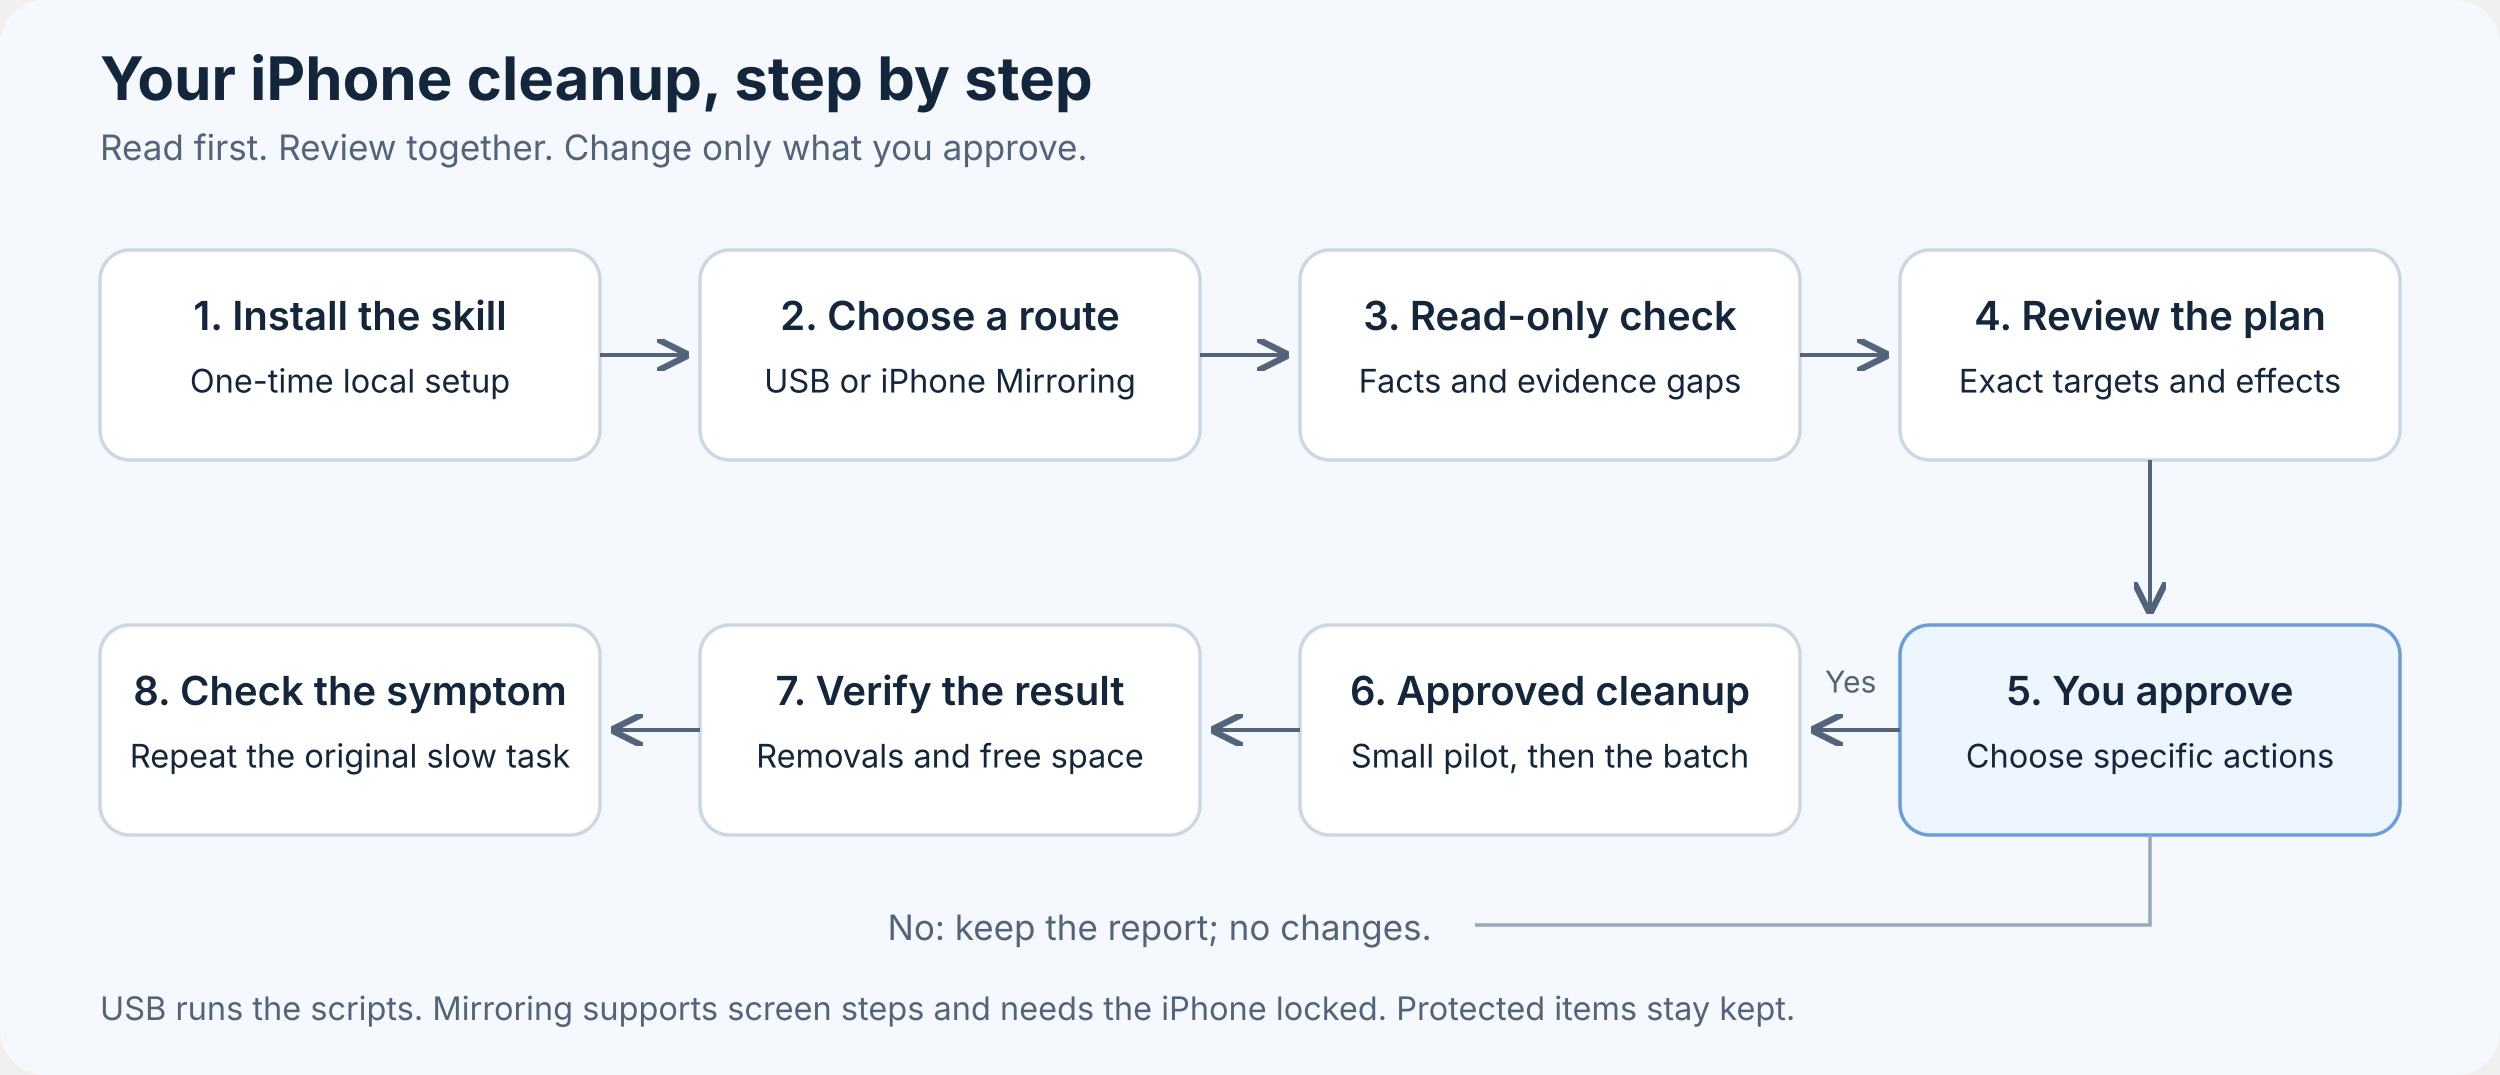
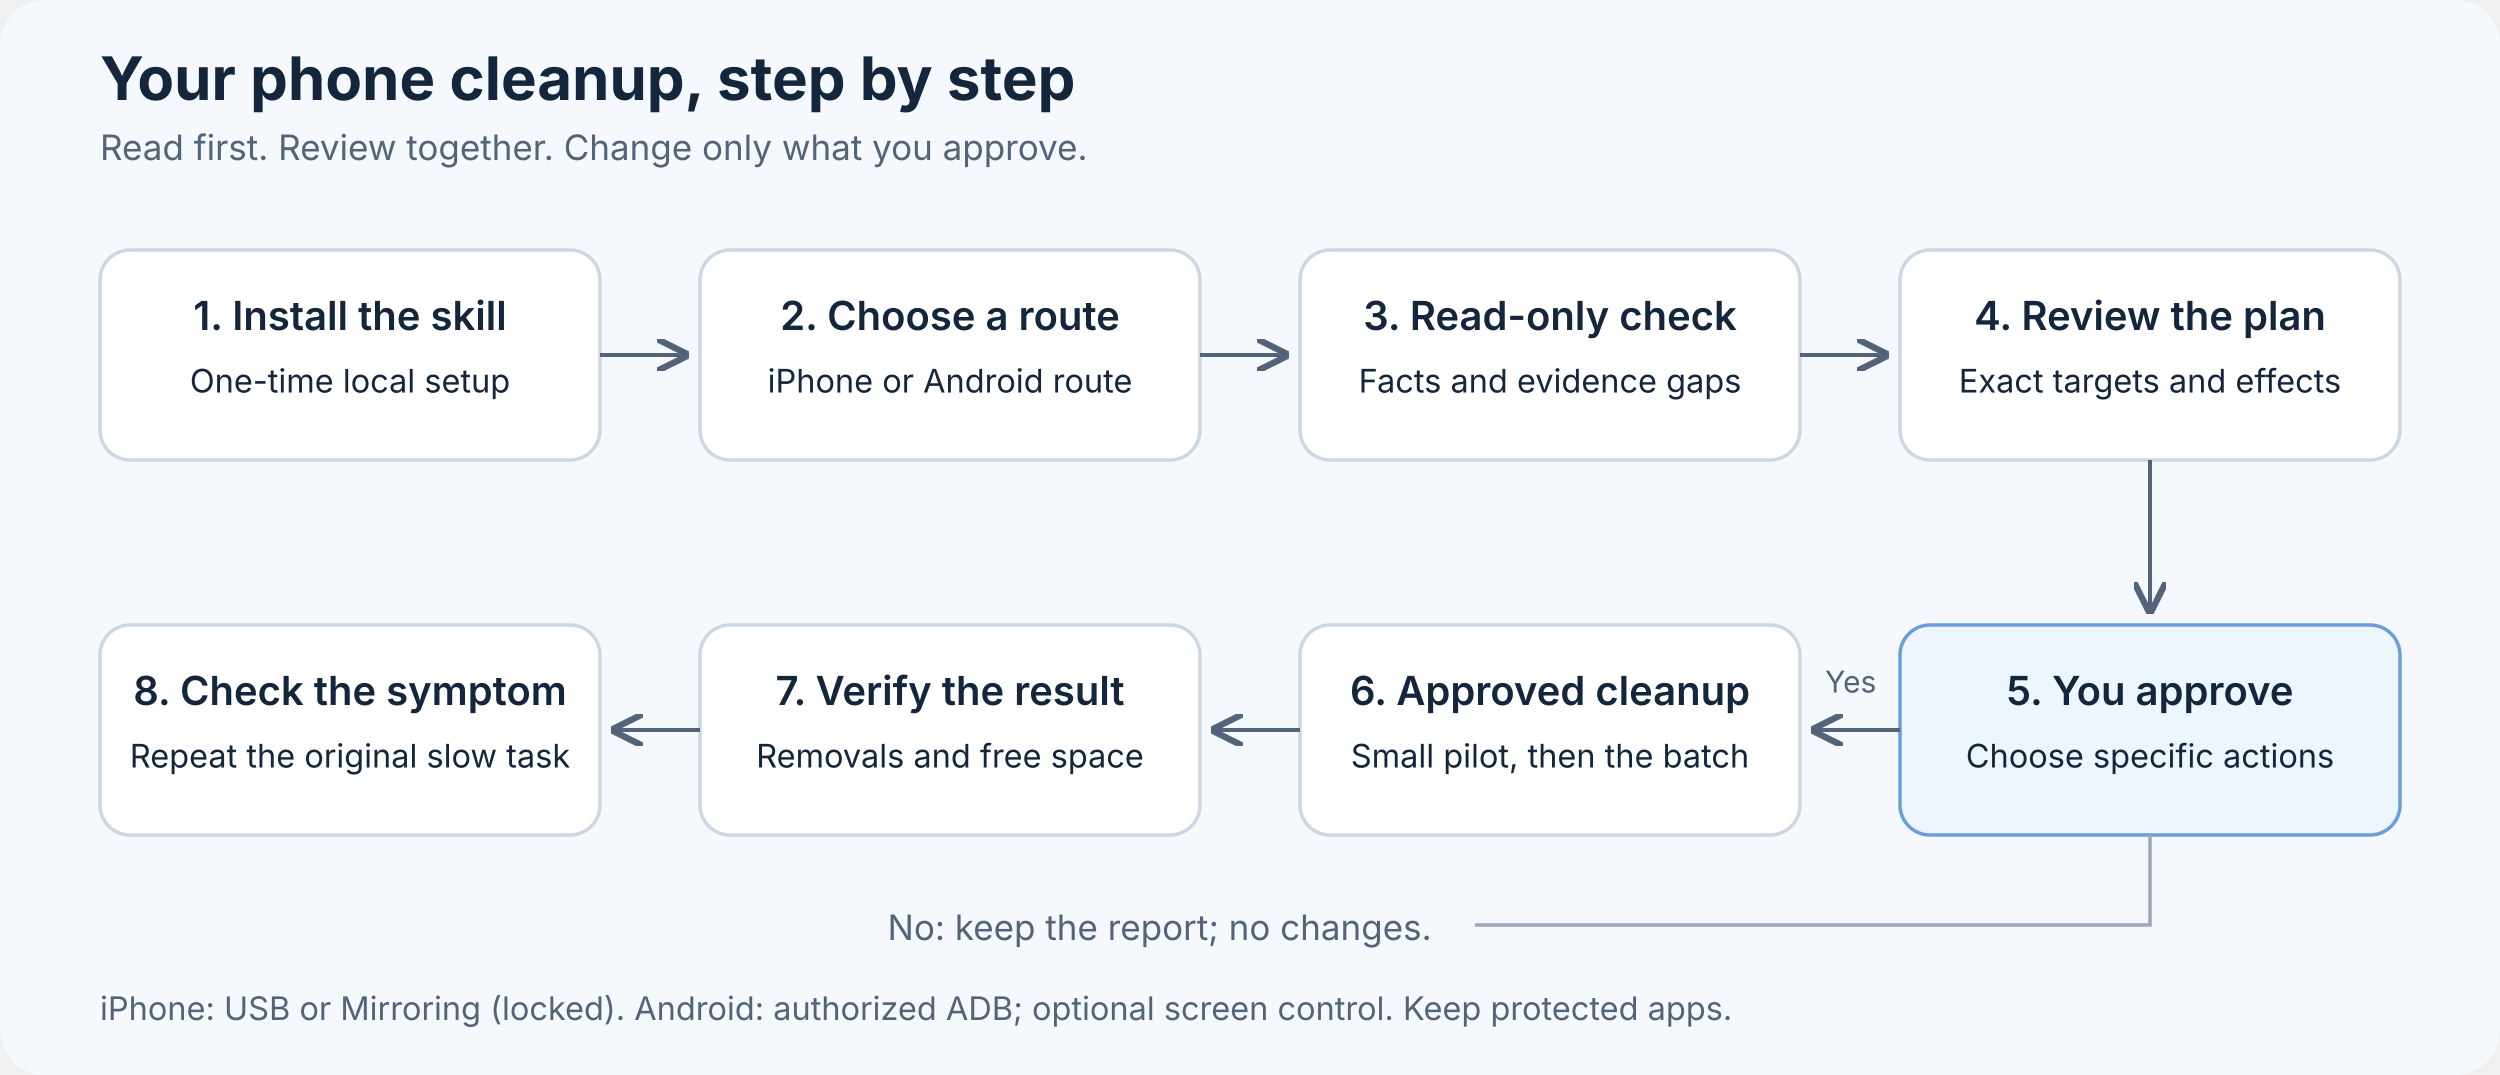
<svg xmlns="http://www.w3.org/2000/svg" width="1000" height="430" viewBox="0 0 1000 430" role="img" aria-labelledby="title desc">
  <defs>
    <marker id="arrow" markerWidth="8" markerHeight="8" refX="7" refY="4" orient="auto">
      <path d="M0 0 L8 4 L0 8" fill="none" stroke="#53647a" stroke-width="1.6" />
    </marker>
  </defs>
  <rect width="1000" height="430" rx="18" fill="#f5f8fc" />
  <g font-family="-apple-system, BlinkMacSystemFont, Segoe UI, sans-serif" fill="#14263b">
-     <text x="40" y="40" font-size="24" font-weight="700">Your iPhone cleanup, step by step</text>
+     <text x="40" y="40" font-size="24" font-weight="700">Your phone cleanup, step by step</text>
    <text x="40" y="64" font-size="14" fill="#53647a">Read first. Review together. Change only what you approve.</text>
    <g fill="#fff" stroke="#ccd7e4" stroke-width="1.4">
      <rect x="40" y="100" width="200" height="84" rx="12" />
      <rect x="280" y="100" width="200" height="84" rx="12" />
      <rect x="520" y="100" width="200" height="84" rx="12" />
      <rect x="760" y="100" width="200" height="84" rx="12" />
      <rect x="760" y="250" width="200" height="84" rx="12" fill="#edf5ff" stroke="#6a9dda" />
      <rect x="520" y="250" width="200" height="84" rx="12" />
      <rect x="280" y="250" width="200" height="84" rx="12" />
      <rect x="40" y="250" width="200" height="84" rx="12" />
    </g>
    <g font-size="16" text-anchor="middle" font-weight="600">
      <text x="140" y="132">1. Install the skill</text>
      <text x="140" y="157" font-size="13" font-weight="400">One-time local setup</text>
      <text x="380" y="132">2. Choose a route</text>
-       <text x="380" y="157" font-size="13" font-weight="400">USB or iPhone Mirroring</text>
+       <text x="380" y="157" font-size="13" font-weight="400">iPhone or Android route</text>
      <text x="620" y="132">3. Read-only check</text>
      <text x="620" y="157" font-size="13" font-weight="400">Facts and evidence gaps</text>
      <text x="860" y="132">4. Review the plan</text>
      <text x="860" y="157" font-size="13" font-weight="400">Exact targets and effects</text>
      <text x="860" y="282">5. You approve</text>
      <text x="860" y="307" font-size="13" font-weight="400">Choose specific actions</text>
      <text x="620" y="282">6. Approved cleanup</text>
      <text x="620" y="307" font-size="13" font-weight="400">Small pilot, then the batch</text>
      <text x="380" y="282">7. Verify the result</text>
      <text x="380" y="307" font-size="13" font-weight="400">Removals and free space</text>
      <text x="140" y="282">8. Check the symptom</text>
      <text x="140" y="307" font-size="13" font-weight="400">Repeat the original slow task</text>
    </g>
    <g fill="none" stroke="#53647a" stroke-width="1.6" marker-end="url(#arrow)">
      <path d="M240 142 H274" />
      <path d="M480 142 H514" />
      <path d="M720 142 H754" />
      <path d="M860 184 V244" />
      <path d="M760 292 H726" />
      <path d="M520 292 H486" />
      <path d="M280 292 H246" />
    </g>
    <text x="730" y="277" font-size="12" fill="#53647a">Yes</text>
    <path d="M860 334 V370 H590" fill="none" stroke="#9aa8ba" stroke-width="1.4" />
    <text x="355" y="376" font-size="14" fill="#53647a">No: keep the report; no changes.</text>
-     <text x="40" y="408" font-size="13" fill="#53647a">USB runs the scripts. Mirroring supports screen steps and needs the iPhone locked. Protected items stay kept.</text>
+     <text x="40" y="408" font-size="13" fill="#53647a">iPhone: USB or Mirroring (locked). Android: authorized ADB; optional screen control. Keep protected apps.</text>
  </g>
</svg>
